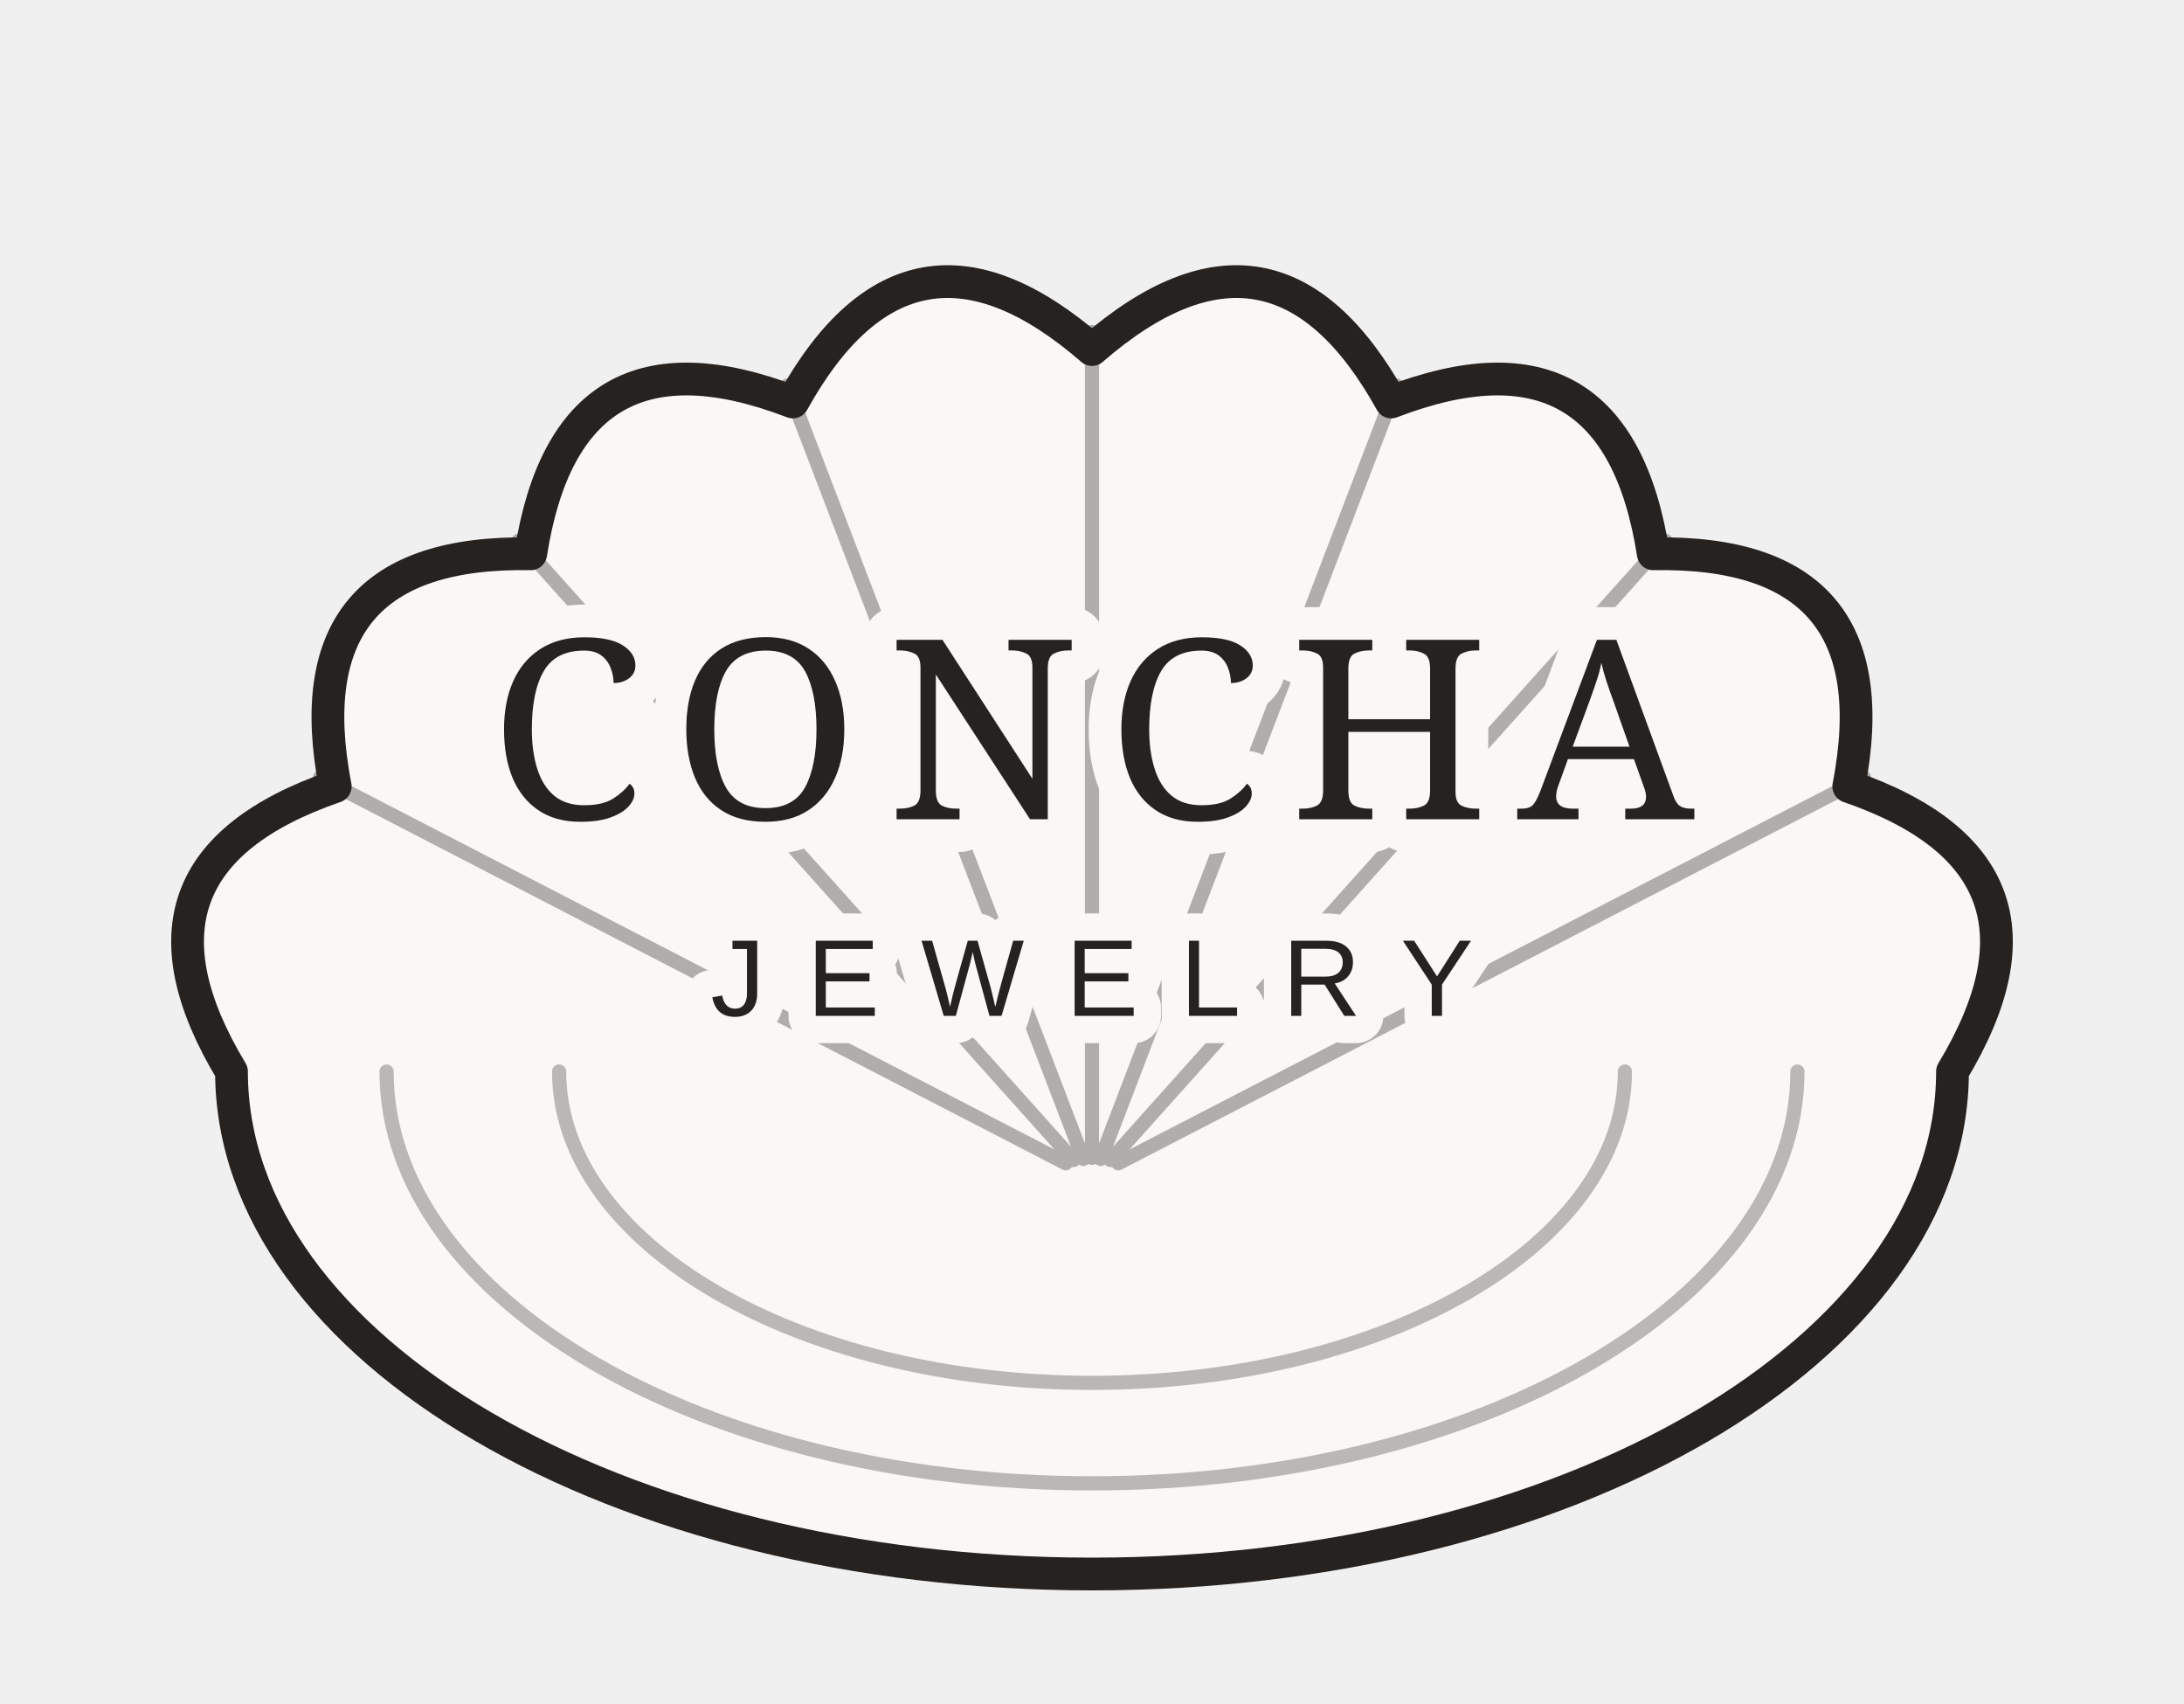
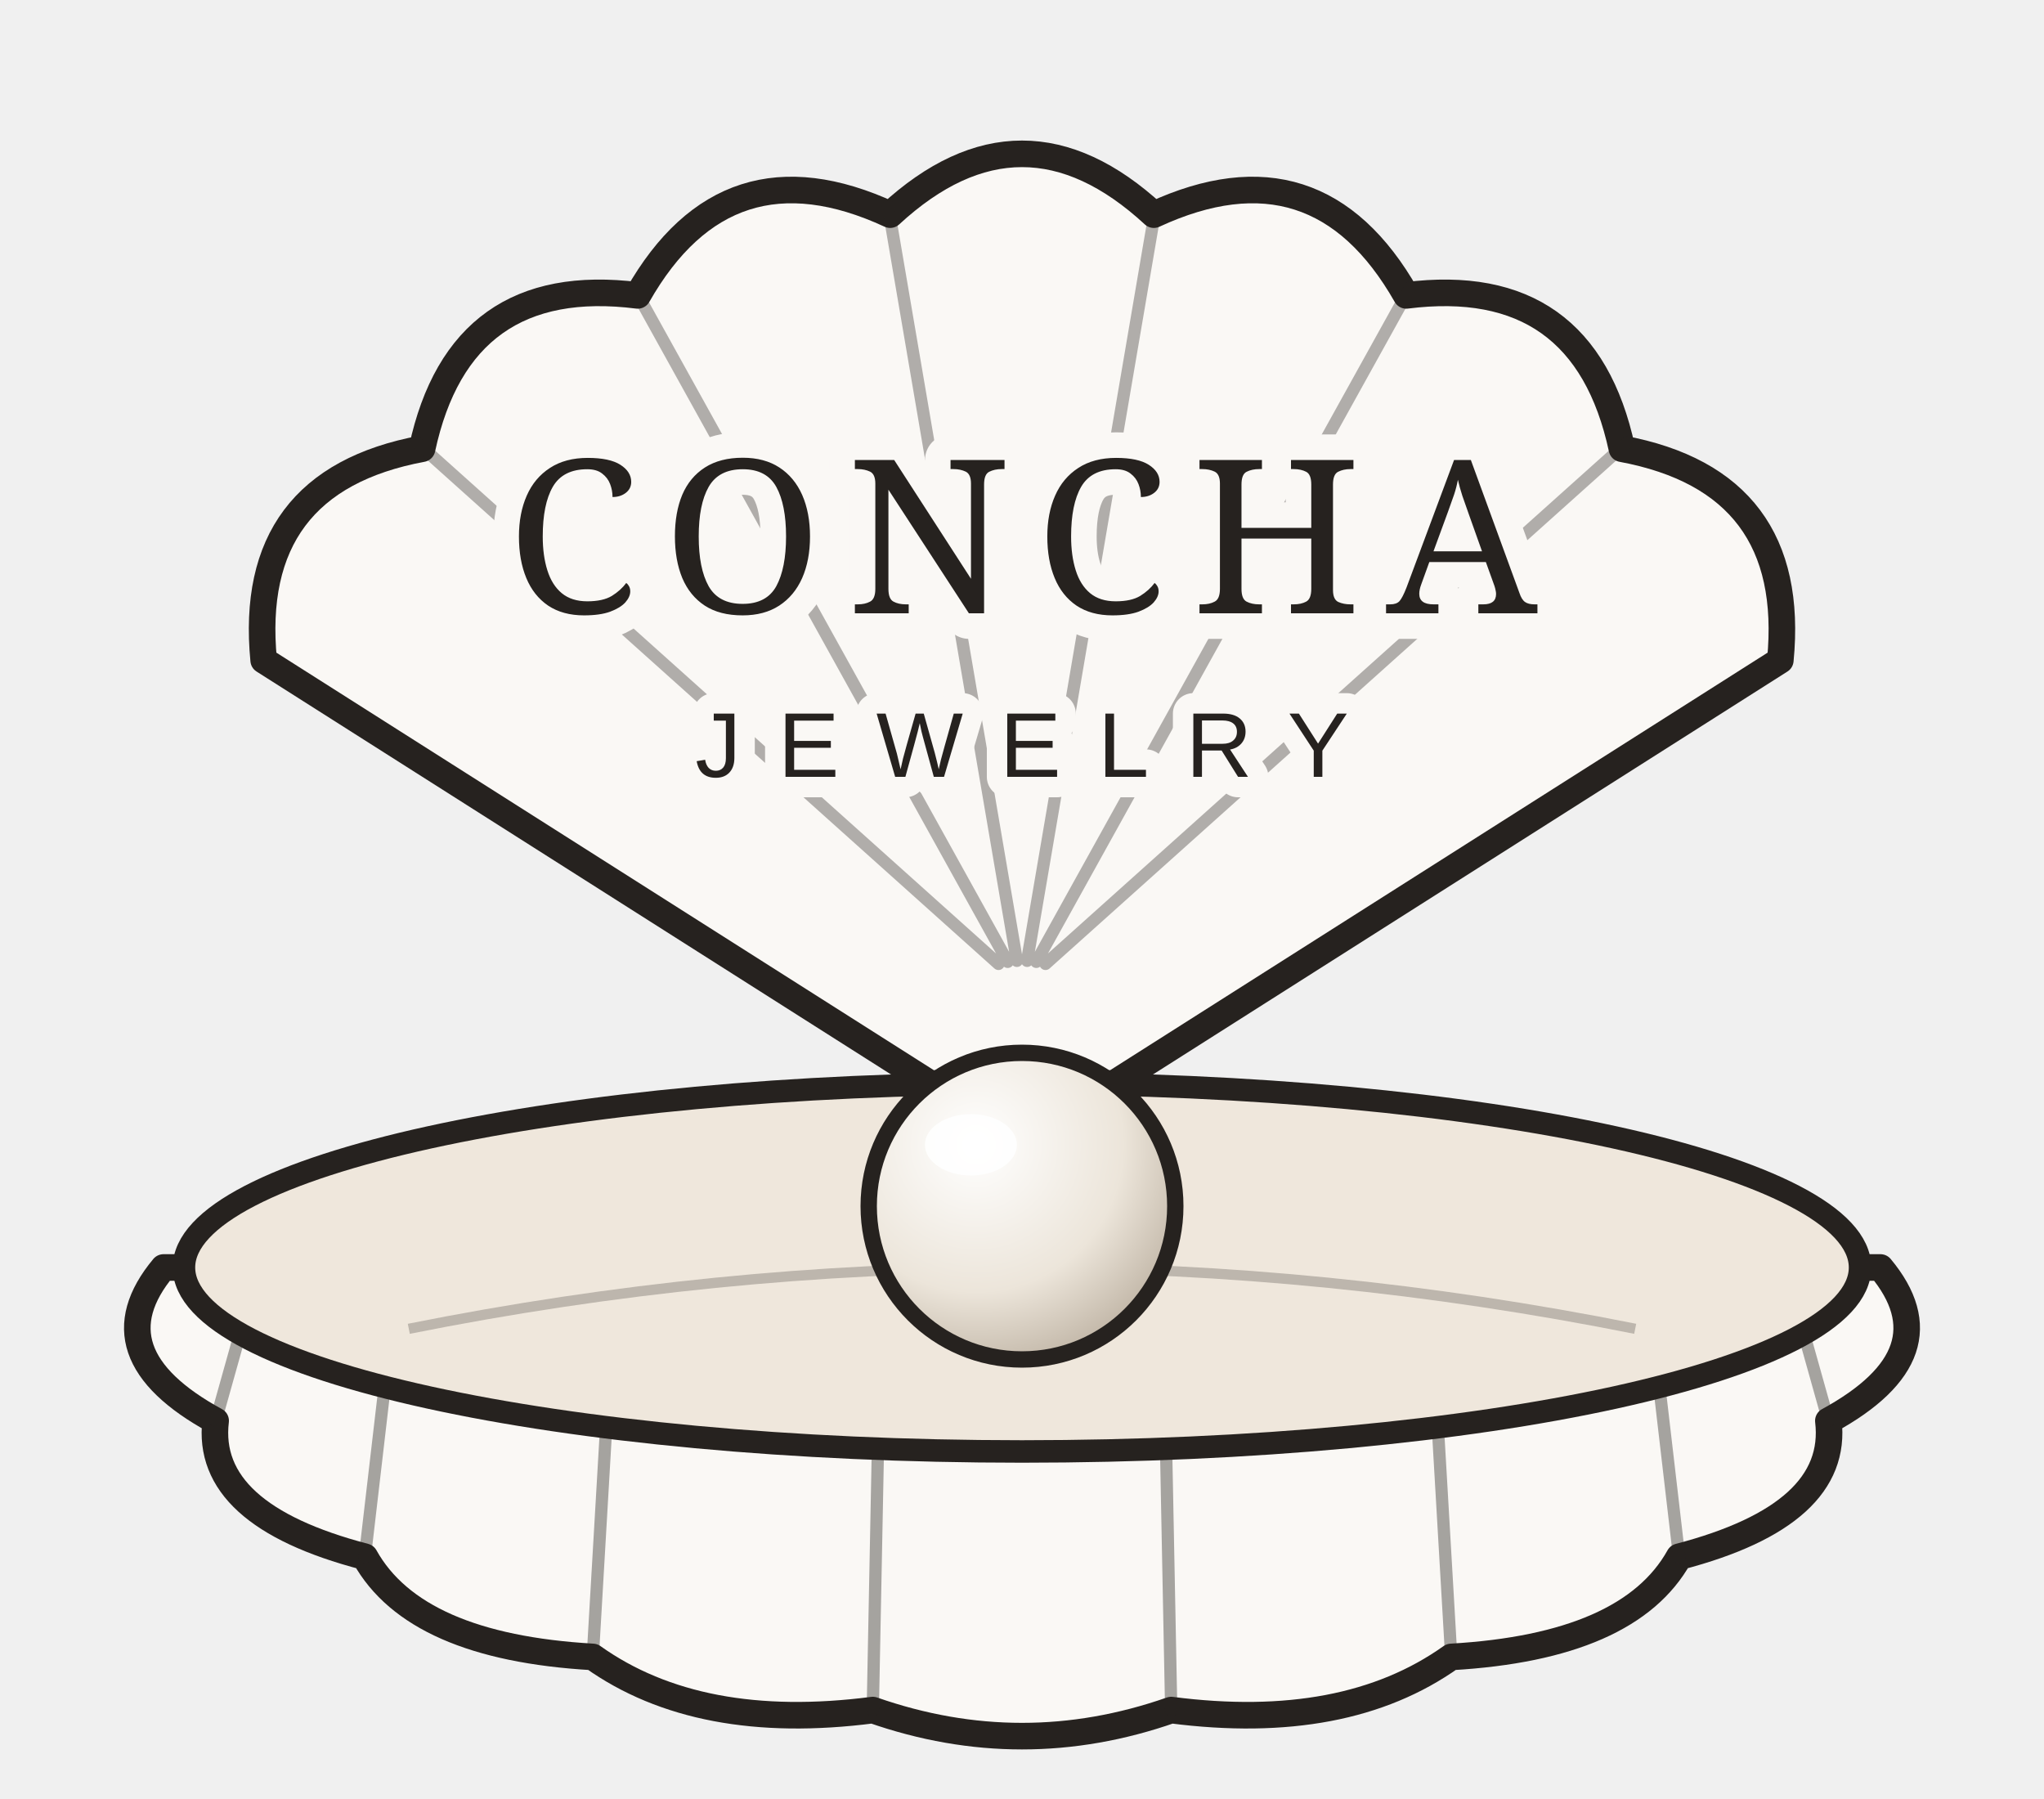
- <svg xmlns="http://www.w3.org/2000/svg" viewBox="0 38 200 156" color="#26221f">
-   <path d="M21.2 136.1 Q9.8 117.2 30.7 110.0 Q26.5 88.3 48.6 88.7 Q52.0 66.9 72.6 74.8 Q83.3 55.5 100.0 70.0 Q116.7 55.5 127.4 74.8 Q148.0 66.9 151.4 88.7 Q173.5 88.3 169.3 110.0 Q190.2 117.2 178.8 136.1 A78.8 46 0 0 1 21.2 136.1 Z" fill="#faf8f5" stroke="currentColor" stroke-width="3" stroke-linejoin="round" />
-   <path d="M97.6 144.5L29.3 109.2M98.3 144.2L47.5 87.5M99.2 144.1L72.1 73.3M100.0 144.0L100.0 68.4M100.8 144.1L127.9 73.3M101.7 144.2L152.5 87.5M102.4 144.5L170.7 109.2" fill="none" stroke="currentColor" stroke-width="1.3" opacity=".35" stroke-linecap="round" />
-   <path d="M148.8 136.1A48.8 28.5 0 0 1 51.2 136.1M164.6 136.1A64.6 37.7 0 0 1 35.4 136.1" fill="none" stroke="currentColor" stroke-width="1.3" opacity=".3" stroke-linecap="round" />
-   <g text-anchor="middle" fill="currentColor" paint-order="stroke" stroke="#faf8f5" stroke-linejoin="round">
-     <text x="100" y="113" font-family="'Georgia',Georgia,serif" font-size="23" font-weight="500" letter-spacing="2.6" stroke-width="6">CONCHA</text>
-     <text x="100" y="131" font-family="'Arial',Arial,sans-serif" font-size="10" font-weight="500" letter-spacing="3.8" stroke-width="5">JEWELRY</text>
+ <svg xmlns="http://www.w3.org/2000/svg" viewBox="0 0 200 176" color="#26221f">
+   <defs>
+     <radialGradient id="lp" cx=".35" cy=".3" r=".8">
+       <stop offset="0" stop-color="#ffffff" />
+       <stop offset=".6" stop-color="#ece5da" />
+       <stop offset="1" stop-color="#b9ad9d" />
+     </radialGradient>
+   </defs>
+   <g transform="translate(0,-14)">
+     <path d="M184.0 138.0 Q191.0 146.4 178.9 153.0 Q180.0 162.2 164.3 166.3 Q159.4 175.1 142.0 176.1 Q131.6 183.5 114.6 181.3 Q100.0 186.4 85.4 181.3 Q68.4 183.5 58.0 176.1 Q40.6 175.1 35.7 166.3 Q20.0 162.2 21.1 153.0 Q9.0 146.4 16.0 138.0 Z" fill="#faf8f5" stroke="currentColor" stroke-linejoin="round" stroke-width="2.6" />
+     <path d="M176.6 144.8L178.9 153.0M162.4 150.0L164.3 166.3M140.7 153.8L142.0 176.1M114.1 155.8L114.6 181.3M85.9 155.8L85.4 181.3M59.3 153.8L58.0 176.1M37.6 150.0L35.7 166.3M23.4 144.8L21.1 153.0" fill="none" stroke="currentColor" stroke-width="1.2" opacity=".4" stroke-linecap="round" />
+     <ellipse cx="100" cy="138" rx="82" ry="18" fill="#efe7dc" stroke="currentColor" stroke-linejoin="round" stroke-width="2.2" />
+     <path d="M40 144Q100 132 160 144" fill="none" stroke="currentColor" stroke-width="1" opacity=".25" />
+     <path d="M91 120 L25.8 78.6 Q24.1 61.1 41.3 57.9 Q45.0 40.7 62.4 42.9 Q71.1 27.6 87.1 35.0 Q100.0 23.1 112.9 35.0 Q128.9 27.6 137.6 42.9 Q155.0 40.7 158.7 57.9 Q175.9 61.1 174.2 78.6 L109 120 Z" fill="#faf8f5" stroke="currentColor" stroke-linejoin="round" stroke-width="2.6" />
+     <path d="M97.7 108.3L40.8 57.3M98.6 108.1L62.0 42.1M99.5 108.0L86.9 34.2M100.5 108.0L113.1 34.2M101.4 108.1L138.0 42.1M102.3 108.3L159.2 57.3" fill="none" stroke="currentColor" stroke-width="1.2" opacity=".35" stroke-linecap="round" />
+     <circle cx="100" cy="132" r="15" fill="url(#lp)" stroke="currentColor" stroke-linejoin="round" stroke-width="1.6" />
+     <ellipse cx="95" cy="126" rx="4.5" ry="3" fill="#fff" opacity=".85" />
+     <g text-anchor="middle" fill="currentColor" paint-order="stroke" stroke="#faf8f5" stroke-linejoin="round">
+       <text x="100" y="74" font-family="'Georgia',Georgia,serif" font-size="21" font-weight="500" letter-spacing="2.4" stroke-width="5">CONCHA</text>
+       <text x="100" y="90" font-family="'Arial',Arial,sans-serif" font-size="9" font-weight="500" letter-spacing="3.6" stroke-width="4">JEWELRY</text>
+     </g>
  </g>
</svg>
